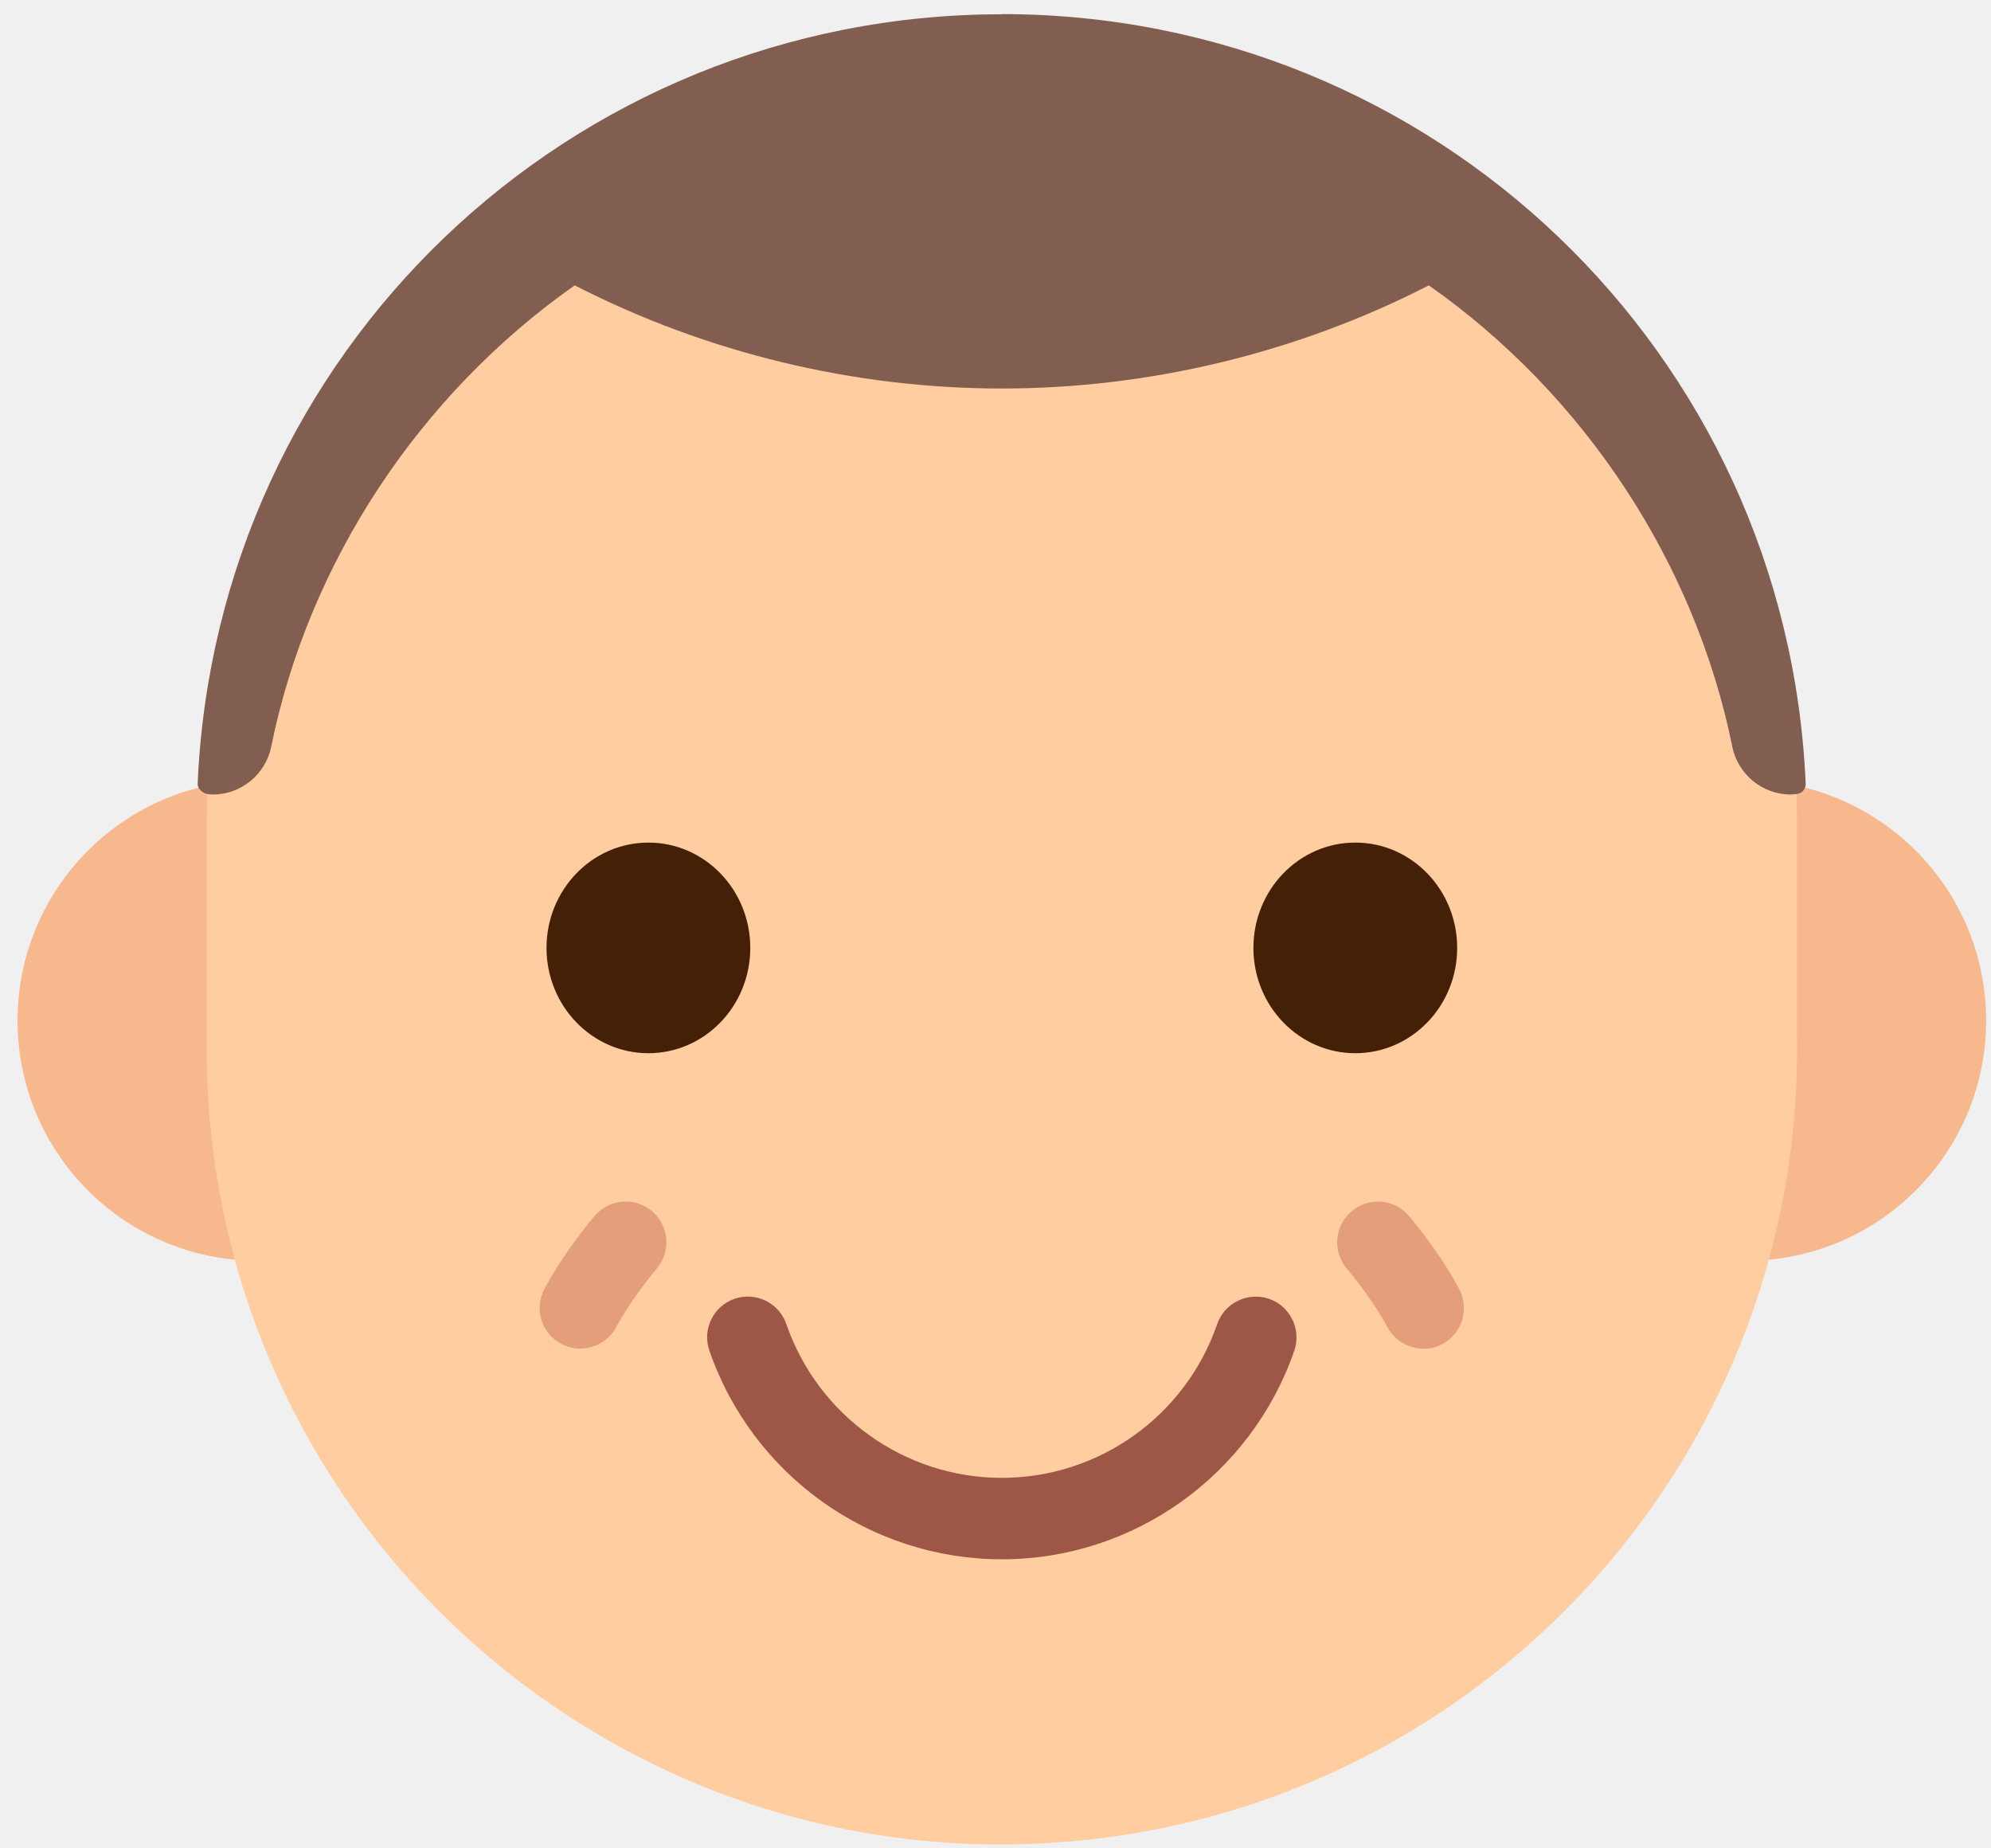
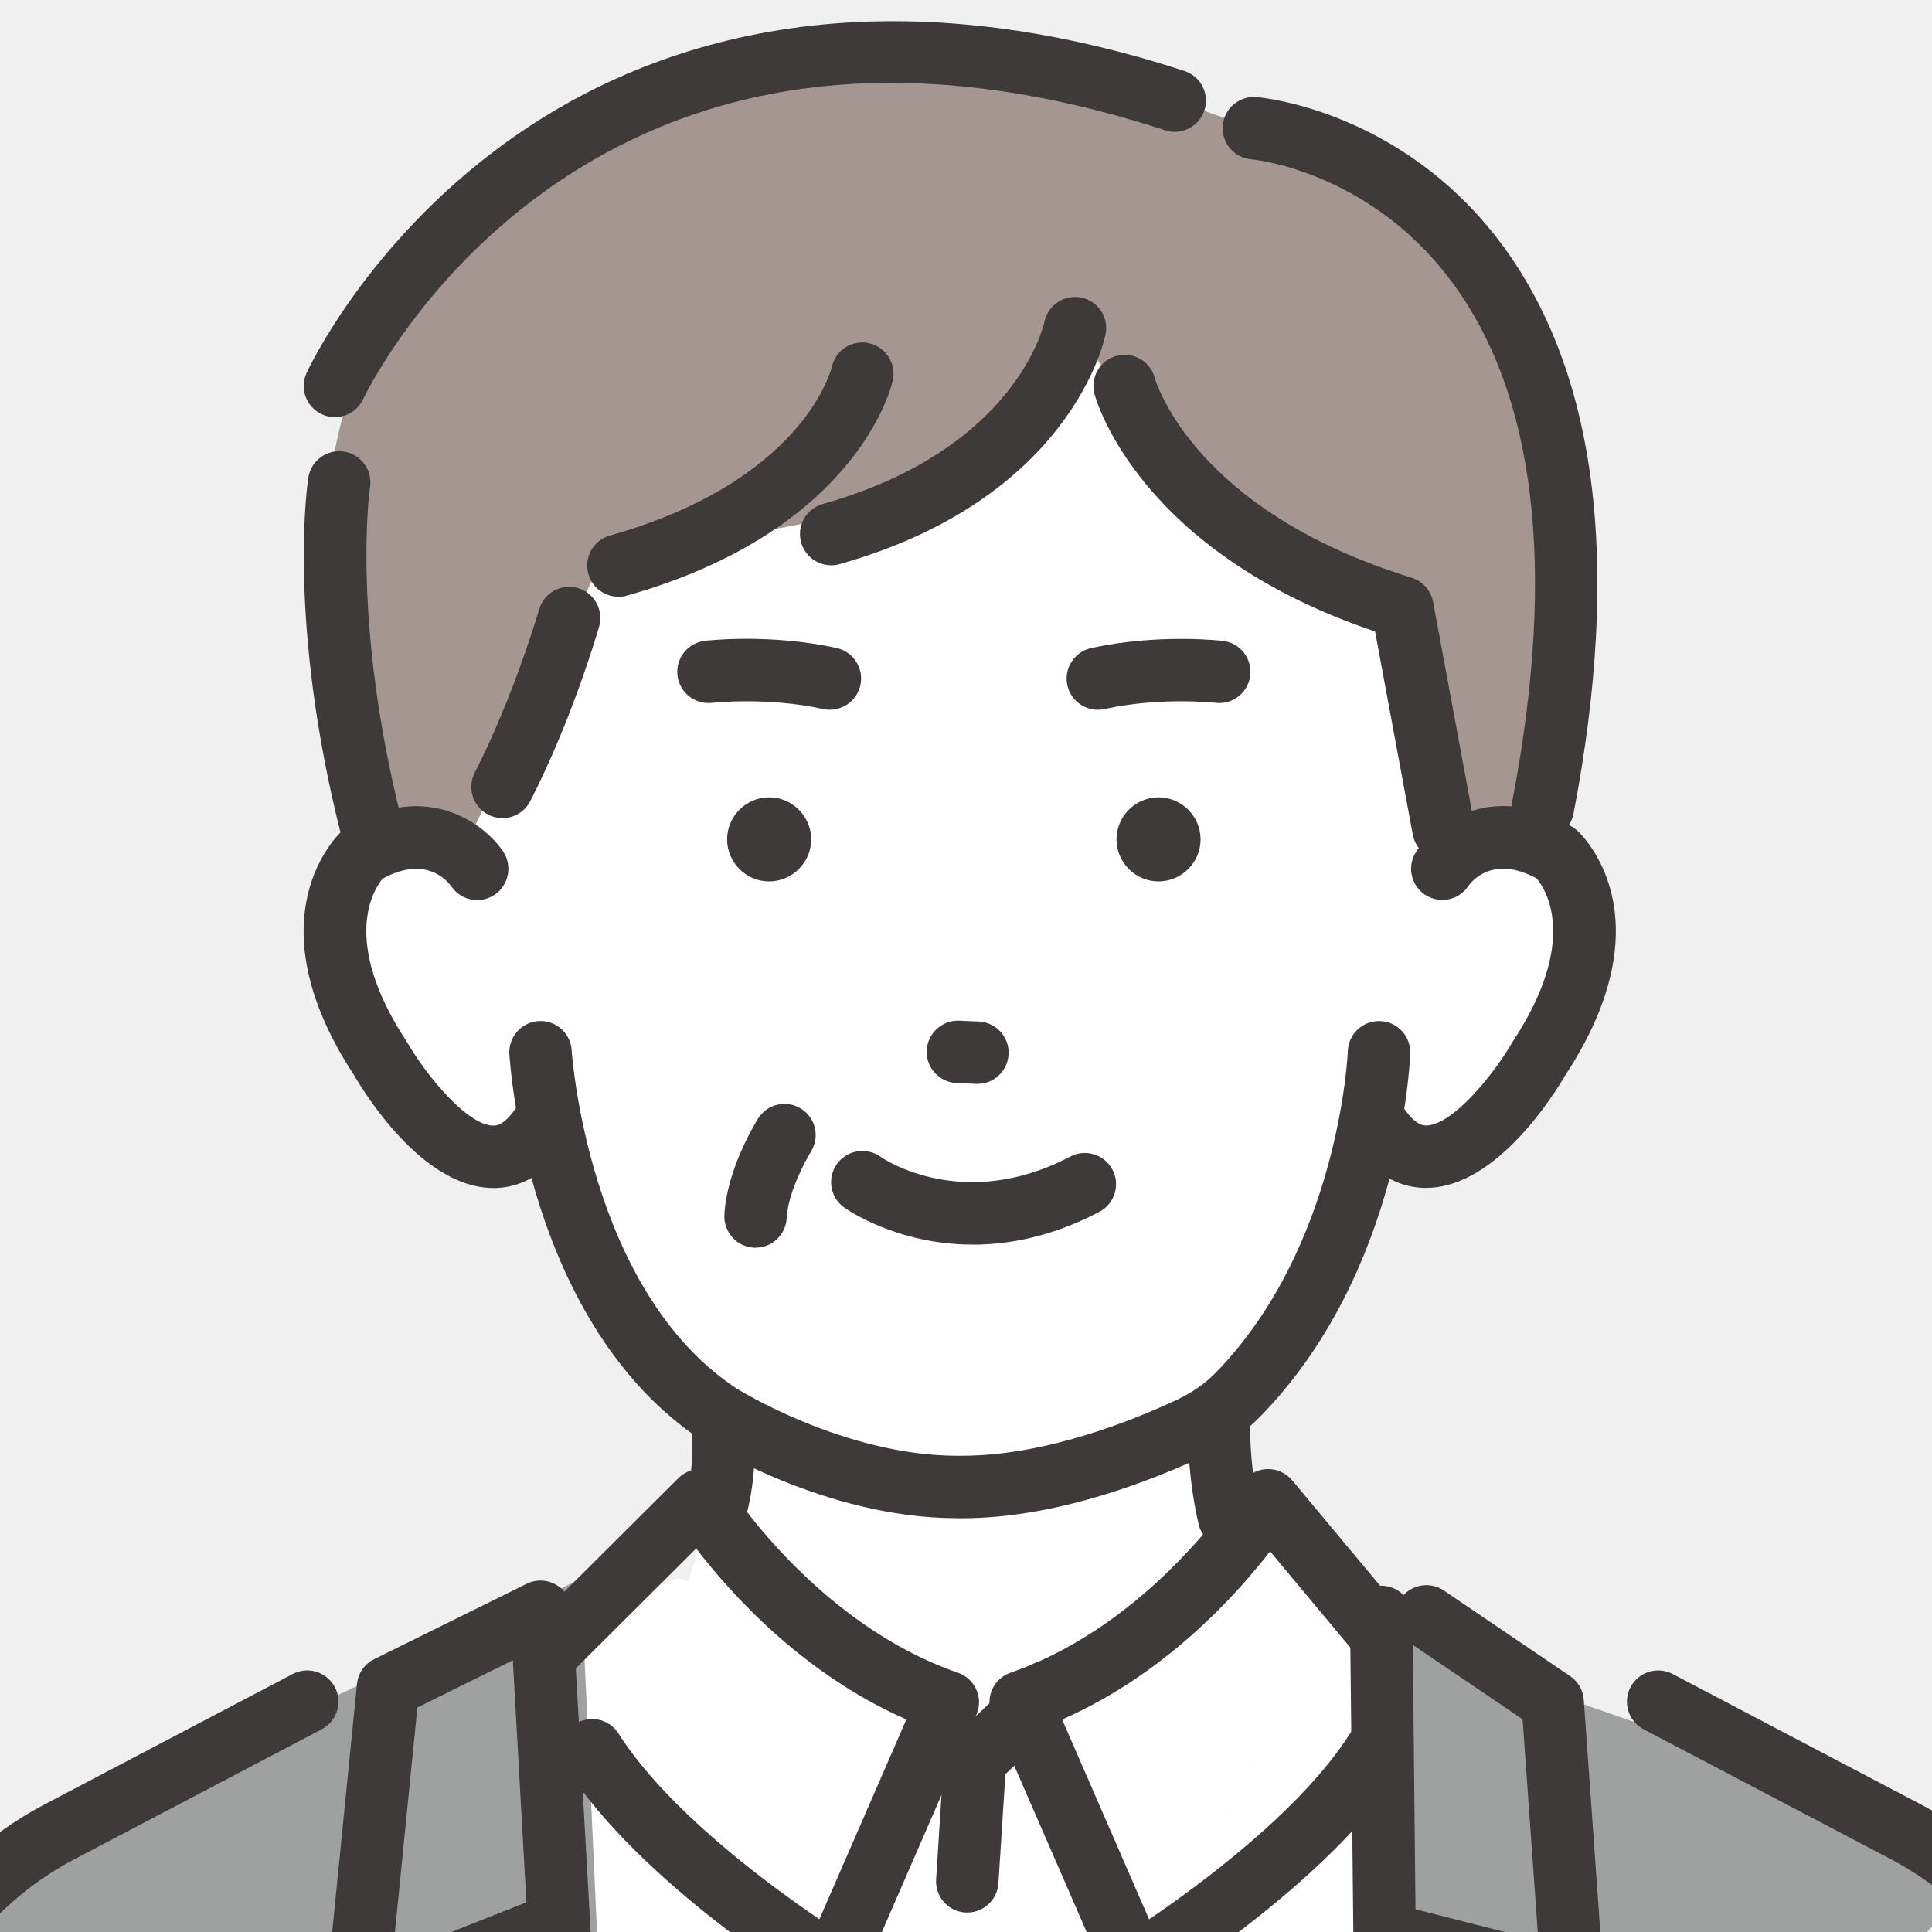
- <svg xmlns="http://www.w3.org/2000/svg" width="111" height="103" viewBox="0 0 111 103" fill="none">
-   <g id="c3-1">
-     <path id="Vector" d="M14.368 70.276C21.764 70.276 27.759 64.281 27.759 56.886C27.759 49.49 21.764 43.496 14.368 43.496C6.973 43.496 0.979 49.49 0.979 56.886C0.979 64.281 6.973 70.276 14.368 70.276Z" fill="#F7B88D" />
-     <path id="Vector_2" d="M97.338 70.276C104.733 70.276 110.728 64.281 110.728 56.886C110.728 49.49 104.733 43.496 97.338 43.496C89.943 43.496 83.948 49.49 83.948 56.886C83.948 64.281 89.943 70.276 97.338 70.276Z" fill="#F7B88D" />
-     <path id="Vector_3" d="M56.738 102.806C32.258 103.296 12.018 83.846 11.528 59.355V45.675C11.528 21.195 31.438 6.186 55.918 6.186C80.398 6.186 100.178 21.195 100.178 45.675V57.586C100.668 82.066 81.218 102.306 56.728 102.796L56.738 102.806Z" fill="#FFCD9F" />
-     <path id="Vector_4" d="M41.829 52.836C41.829 56.076 39.289 58.706 36.149 58.706C33.009 58.706 30.469 56.076 30.469 52.836C30.469 49.596 33.009 46.966 36.149 46.966C39.289 46.966 41.829 49.596 41.829 52.836Z" fill="#442106" />
-     <path id="Vector_5" d="M81.239 52.836C81.239 56.076 78.699 58.706 75.559 58.706C72.419 58.706 69.879 56.076 69.879 52.836C69.879 49.596 72.419 46.966 75.559 46.966C78.699 46.966 81.239 49.596 81.239 52.836Z" fill="#442106" />
-     <path id="Vector_6" d="M55.859 86.916C48.509 86.916 41.959 82.246 39.549 75.286C39.139 74.096 39.769 72.806 40.949 72.396C42.129 71.986 43.429 72.616 43.839 73.806C45.609 78.926 50.439 82.376 55.849 82.376C61.259 82.376 66.089 78.936 67.859 73.806C68.269 72.616 69.569 71.996 70.749 72.396C71.939 72.806 72.559 74.106 72.159 75.286C69.749 82.236 63.199 86.916 55.849 86.916H55.859Z" fill="#9E5747" />
-     <path id="Vector_7" d="M55.849 0.796C31.759 0.796 12.069 19.636 11.019 43.686C11.009 43.966 11.309 44.226 11.589 44.266C11.679 44.276 11.779 44.286 11.869 44.286C13.439 44.286 14.809 43.166 15.119 41.626C17.199 31.366 23.359 22.016 32.039 15.906C39.379 19.666 47.599 21.656 55.849 21.656C64.099 21.656 72.329 19.666 79.659 15.906C88.339 22.006 94.499 31.366 96.579 41.626C96.889 43.166 98.259 44.286 99.829 44.286C99.919 44.286 100.009 44.276 100.179 44.256C100.469 44.226 100.679 43.976 100.669 43.686C99.619 19.636 79.929 0.786 55.839 0.786L55.849 0.796Z" fill="#825E51" />
-     <path id="Vector_8" d="M32.359 75.175C31.999 75.175 31.629 75.085 31.289 74.906C30.179 74.316 29.759 72.936 30.359 71.835C31.469 69.746 33.089 67.846 33.159 67.766C33.969 66.816 35.409 66.706 36.359 67.516C37.309 68.326 37.419 69.766 36.609 70.716C36.599 70.736 35.239 72.326 34.359 73.966C33.949 74.736 33.169 75.165 32.349 75.165L32.359 75.175Z" fill="#E59E7A" />
-     <path id="Vector_9" d="M79.358 75.175C78.548 75.175 77.758 74.735 77.348 73.975C76.618 72.605 75.478 71.165 75.098 70.725C74.278 69.775 74.388 68.335 75.348 67.525C76.298 66.705 77.738 66.815 78.548 67.775C78.618 67.855 80.238 69.755 81.348 71.845C81.938 72.955 81.518 74.325 80.418 74.915C80.078 75.095 79.708 75.185 79.348 75.185L79.358 75.175Z" fill="#E59E7A" />
+ <svg xmlns="http://www.w3.org/2000/svg" width="60" height="60" viewBox="0 0 60 60" fill="none">
+   <g id="Clip path group">
+     <mask id="mask0_536_47742" style="mask-type:luminance" maskUnits="userSpaceOnUse" x="-10" y="-7" width="80" height="81">
+       <g id="clippath">
+         <path id="Vector" d="M29.904 73.542C51.929 73.542 69.783 55.688 69.783 33.664C69.783 11.64 51.929 -6.214 29.904 -6.214C7.88 -6.214 -9.974 11.64 -9.974 33.664C-9.974 55.688 7.88 73.542 29.904 73.542Z" fill="white" />
+       </g>
+     </mask>
+     <g mask="url(#mask0_536_47742)">
+       <g id="Group">
+         <g id="Clip path group_2">
+           <mask id="mask1_536_47742" style="mask-type:luminance" maskUnits="userSpaceOnUse" x="-12" y="-7" width="83" height="82">
+             <g id="clippath-1">
+               <path id="Vector_2" d="M70.789 -6.315H-11.29V74.331H70.789V-6.315Z" fill="white" />
+             </g>
+           </mask>
+           <g mask="url(#mask1_536_47742)">
+             <g id="Group_2">
+               <path id="Vector_3" d="M42.896 61.609L43.014 61.494L43.351 93.553H53.123L67.702 87.903L64.382 61.043L56.52 55.488L41.381 50.214L42.896 50.804V61.609Z" fill="#9FA0A0" />
+               <path id="Vector_4" d="M41.382 50.214L39.373 49.432L30.571 51.186L21.027 49.017L16.843 50.636L30.559 70.488L41.382 50.214Z" fill="white" />
+               <path id="Vector_5" d="M30.784 73.548L42.897 61.609V50.804L41.382 50.214L30.559 70.488L16.843 50.635L17.447 63.838L30.784 73.548Z" fill="white" />
+               <path id="Vector_6" d="M18.387 62.043L18.643 62.231L18.04 49.03L4.118 55.696L-2.521 61.043L-8.857 89.044L1.687 91.948H19.504L18.387 62.043Z" fill="#9FA0A0" />
+               <path id="Vector_7" d="M22.052 37.742L22.358 46.102L18.936 56.568L33.681 66.072L41.382 48.987L38.165 47.107V35.921L22.052 37.742Z" fill="white" />
+               <path id="Vector_8" d="M22.281 47.619C22.208 47.619 22.136 47.611 22.061 47.594C21.54 47.472 21.215 46.953 21.336 46.431C21.783 44.497 21.156 42.786 21.148 42.77C20.954 42.27 21.203 41.71 21.703 41.516C22.202 41.322 22.763 41.571 22.957 42.07C22.992 42.16 23.814 44.328 23.226 46.87C23.122 47.319 22.724 47.621 22.283 47.621L22.281 47.619Z" fill="#3E3A39" />
+               <path id="Vector_9" d="M38.165 48.077C37.724 48.077 37.324 47.774 37.222 47.327C36.663 44.91 36.944 42.411 36.957 42.307C37.02 41.776 37.502 41.396 38.031 41.457C38.563 41.519 38.943 41.999 38.882 42.531C38.88 42.552 38.629 44.81 39.109 46.89C39.231 47.411 38.906 47.932 38.384 48.052C38.31 48.07 38.237 48.077 38.165 48.077Z" fill="#3E3A39" />
+               <path id="Vector_10" d="M19.23 94.859C18.718 94.859 18.291 94.457 18.264 93.94C17.429 78.132 15.892 50.961 15.877 50.688C15.847 50.153 16.255 49.697 16.79 49.665C17.327 49.634 17.782 50.044 17.813 50.579C17.829 50.851 19.365 78.026 20.2 93.838C20.228 94.373 19.818 94.829 19.283 94.857C19.265 94.857 19.248 94.857 19.23 94.857V94.859Z" fill="#3E3A39" />
+               <path id="Vector_11" d="M43.296 94.829C42.765 94.829 42.332 94.4 42.328 93.867C42.163 71.207 41.928 50.431 41.926 50.226C41.92 49.691 42.349 49.252 42.884 49.246C42.888 49.246 42.892 49.246 42.896 49.246C43.427 49.246 43.858 49.673 43.864 50.204C43.866 50.412 44.101 71.192 44.266 93.855C44.27 94.39 43.839 94.827 43.304 94.831H43.296V94.829Z" fill="#3E3A39" />
+               <path id="Vector_12" d="M39.67 29.524C40.196 29.524 40.196 28.709 39.67 28.709C39.145 28.709 39.145 29.524 39.67 29.524Z" fill="#2318C4" />
+               <path id="Vector_13" d="M13.977 25.573C13.977 25.573 7.16 11.612 19.886 4.247C19.886 4.247 28.203 -1 36.521 5.005C36.521 5.005 49.331 5.566 47.787 18.364L45.356 26.857L13.977 25.571V25.573Z" fill="white" />
+               <path id="Vector_14" d="M48.841 27.251C47.132 25.091 44.758 26.482 44.758 26.482L44.797 15.447L38.077 11.763H21.497L14.776 15.447L14.817 26.98C14.817 26.98 12.626 24.82 10.917 26.98C10.917 26.98 8.667 31.739 15.05 36.155C15.05 36.155 16.801 35.739 17.228 34.985C17.228 34.985 20.303 46.721 29.786 46.208C39.268 46.721 42.479 35.181 42.479 35.181C42.906 35.935 44.523 36.157 44.523 36.157C51.483 31.788 48.841 27.253 48.841 27.253V27.251Z" fill="white" />
+               <path id="Vector_15" d="M29.719 47.149C25.637 47.149 21.975 44.846 21.821 44.748C16.38 41.167 15.839 33.078 15.819 32.735C15.788 32.2 16.195 31.741 16.729 31.71C17.264 31.678 17.722 32.086 17.754 32.619C17.758 32.692 18.263 40.087 22.875 43.121C22.895 43.133 26.213 45.21 29.735 45.21C29.778 45.21 29.823 45.21 29.866 45.21C32.469 45.21 35.172 44.118 36.562 43.466C37.028 43.246 37.428 42.966 37.755 42.631C41.597 38.691 41.856 32.703 41.858 32.645C41.877 32.109 42.32 31.692 42.861 31.71C43.396 31.729 43.814 32.176 43.796 32.711C43.786 32.986 43.52 39.499 39.145 43.985C38.657 44.487 38.065 44.903 37.389 45.22C35.852 45.943 32.846 47.151 29.88 47.151H29.723L29.719 47.149Z" fill="#3E3A39" />
+               <path id="Vector_16" d="M30.209 38.652C27.861 38.652 26.309 37.566 26.215 37.499C25.78 37.188 25.68 36.582 25.993 36.147C26.305 35.714 26.907 35.614 27.342 35.922C27.454 36 29.919 37.662 33.239 35.918C33.714 35.669 34.3 35.851 34.549 36.325C34.798 36.8 34.615 37.386 34.141 37.635C32.693 38.395 31.358 38.654 30.211 38.654L30.209 38.652Z" fill="#3E3A39" />
+               <path id="Vector_17" d="M35.979 27.373C35.262 27.373 34.674 26.785 34.674 26.068C34.674 25.35 35.262 24.762 35.979 24.762C36.697 24.762 37.285 25.35 37.285 26.068C37.285 26.785 36.697 27.373 35.979 27.373Z" fill="#3E3A39" />
+               <path id="Vector_18" d="M23.886 27.373C23.169 27.373 22.581 26.785 22.581 26.068C22.581 25.35 23.169 24.762 23.886 24.762C24.604 24.762 25.192 25.35 25.192 26.068C25.192 26.785 24.604 27.373 23.886 27.373Z" fill="#3E3A39" />
+               <path id="Vector_19" d="M30.356 33.66C30.342 33.66 30.329 33.66 30.313 33.66L29.707 33.635C29.172 33.611 28.757 33.16 28.78 32.625C28.804 32.09 29.26 31.675 29.79 31.698L30.395 31.724C30.93 31.747 31.346 32.198 31.322 32.733C31.301 33.255 30.872 33.66 30.354 33.66H30.356Z" fill="#3E3A39" />
+               <path id="Vector_20" d="M33.385 10.185C33.385 10.185 30.265 16.146 22.581 16.585L18.367 18.07L14.308 26.581L11.852 26.859C11.852 26.859 3.95 8.292 21.284 2.7C24.726 1.591 34.475 1.483 35.982 2.951L38.941 3.982C38.941 3.982 48.124 5.229 47.787 18.539L47.287 25.693L44.831 25.746L43.555 18.868C43.555 18.868 38.728 17.567 35.335 12.971L33.387 10.187L33.385 10.185Z" fill="#A69692" />
+               <path id="Vector_21" d="M25.813 17.555C25.39 17.555 25.002 17.276 24.88 16.849C24.735 16.334 25.035 15.799 25.551 15.653C31.511 13.972 32.401 10.152 32.436 9.991C32.548 9.472 33.059 9.134 33.581 9.242C34.102 9.35 34.439 9.854 34.335 10.377C34.294 10.585 33.24 15.499 26.076 17.519C25.988 17.545 25.899 17.557 25.811 17.557L25.813 17.555Z" fill="#3E3A39" />
+               <path id="Vector_22" d="M19.206 18.532C18.782 18.532 18.394 18.254 18.273 17.827C18.128 17.311 18.428 16.776 18.943 16.631C24.902 14.95 25.799 11.537 25.834 11.392C25.95 10.869 26.466 10.543 26.989 10.659C27.512 10.775 27.842 11.296 27.726 11.819C27.685 12.009 26.622 16.478 19.47 18.497C19.382 18.523 19.294 18.534 19.206 18.534V18.532Z" fill="#3E3A39" />
+               <path id="Vector_23" d="M44.829 26.714C44.37 26.714 43.964 26.389 43.876 25.922L42.704 19.611C35.377 17.141 34.043 12.441 33.99 12.237C33.853 11.72 34.158 11.189 34.676 11.052C35.191 10.914 35.721 11.218 35.86 11.732C35.913 11.914 37.124 15.871 43.837 17.941C44.182 18.047 44.439 18.335 44.505 18.69L45.781 25.567C45.879 26.095 45.532 26.6 45.005 26.698C44.944 26.71 44.886 26.714 44.827 26.714H44.829Z" fill="#3E3A39" />
+               <path id="Vector_24" d="M15.605 25.407C15.456 25.407 15.305 25.374 15.164 25.301C14.688 25.058 14.5 24.474 14.743 23.996C15.964 21.608 16.736 18.951 16.742 18.925C16.891 18.41 17.428 18.114 17.942 18.261C18.455 18.408 18.753 18.945 18.606 19.46C18.573 19.576 17.779 22.32 16.468 24.88C16.295 25.215 15.956 25.407 15.603 25.407H15.605Z" fill="#3E3A39" />
+               <path id="Vector_25" d="M47.916 26.057C47.855 26.057 47.794 26.051 47.732 26.04C47.206 25.94 46.861 25.43 46.962 24.905C48.353 17.651 47.697 12.182 45.011 8.652C42.442 5.275 38.896 4.95 38.861 4.948C38.328 4.905 37.93 4.436 37.973 3.903C38.016 3.37 38.483 2.972 39.018 3.015C39.198 3.029 43.469 3.421 46.556 7.478C49.588 11.467 50.366 17.453 48.867 25.269C48.778 25.734 48.371 26.057 47.916 26.057Z" fill="#3E3A39" />
+               <path id="Vector_26" d="M11.544 26.713C11.111 26.713 10.717 26.421 10.606 25.982C8.912 19.314 9.547 15.014 9.575 14.834C9.657 14.305 10.153 13.942 10.682 14.024C11.211 14.107 11.572 14.601 11.492 15.13C11.482 15.198 10.903 19.275 12.485 25.504C12.617 26.023 12.303 26.551 11.784 26.682C11.703 26.702 11.623 26.711 11.544 26.711V26.713Z" fill="#3E3A39" />
+               <path id="Vector_27" d="M44.293 36.892C43.658 36.892 42.782 36.647 42.026 35.549C41.722 35.108 41.834 34.505 42.273 34.201C42.714 33.897 43.317 34.009 43.621 34.448C43.978 34.963 44.229 34.956 44.313 34.952C45.118 34.92 46.367 33.401 46.957 32.384C46.967 32.368 46.977 32.353 46.986 32.337C49.05 29.199 47.998 27.61 47.721 27.28C46.328 26.524 45.667 27.415 45.595 27.523C45.295 27.966 44.691 28.082 44.248 27.782C43.805 27.482 43.69 26.878 43.99 26.435C44.593 25.544 46.381 24.236 48.819 25.673C48.874 25.706 48.927 25.744 48.974 25.787C49.093 25.892 51.845 28.454 48.621 33.378C48.255 34.005 46.508 36.802 44.391 36.888C44.36 36.888 44.327 36.888 44.293 36.888V36.892Z" fill="#3E3A39" />
+               <path id="Vector_28" d="M10.402 12.957C10.266 12.957 10.127 12.927 9.996 12.866C9.51 12.643 9.298 12.069 9.522 11.582C9.596 11.42 11.413 7.543 15.698 4.434C19.647 1.569 26.511 -1.142 36.783 2.204C37.293 2.371 37.571 2.917 37.405 3.425C37.238 3.935 36.691 4.211 36.184 4.046C28.594 1.575 22.109 2.216 16.905 5.951C13.001 8.756 11.297 12.357 11.28 12.392C11.115 12.745 10.764 12.954 10.4 12.954L10.402 12.957Z" fill="#3E3A39" />
+               <path id="Vector_29" d="M15.318 36.892C15.285 36.892 15.251 36.892 15.22 36.892C13.103 36.808 11.357 34.011 10.99 33.382C7.766 28.458 10.518 25.896 10.637 25.791C10.685 25.747 10.738 25.71 10.792 25.677C13.229 24.24 15.016 25.547 15.622 26.439C15.922 26.882 15.806 27.486 15.363 27.786C14.924 28.084 14.326 27.972 14.024 27.537C13.846 27.292 13.182 26.581 11.886 27.286C11.631 27.588 10.547 29.177 12.627 32.341C12.637 32.357 12.646 32.372 12.656 32.388C13.246 33.403 14.495 34.924 15.3 34.956C15.383 34.959 15.636 34.969 15.992 34.452C16.296 34.011 16.9 33.899 17.341 34.205C17.782 34.509 17.892 35.112 17.588 35.553C16.833 36.649 15.955 36.896 15.32 36.896L15.318 36.892Z" fill="#3E3A39" />
+               <path id="Vector_30" d="M25.771 22.043C25.703 22.043 25.634 22.035 25.564 22.019C23.817 21.637 22.13 21.825 22.114 21.827C21.581 21.888 21.101 21.508 21.04 20.976C20.977 20.445 21.358 19.965 21.889 19.9C21.971 19.891 23.904 19.669 25.979 20.124C26.503 20.238 26.834 20.755 26.72 21.278C26.62 21.731 26.22 22.041 25.773 22.041L25.771 22.043Z" fill="#3E3A39" />
+               <path id="Vector_31" d="M34.094 22.043C33.649 22.043 33.247 21.733 33.147 21.28C33.034 20.757 33.365 20.242 33.888 20.126C35.964 19.673 37.898 19.893 37.979 19.903C38.51 19.965 38.89 20.447 38.827 20.979C38.765 21.51 38.282 21.89 37.751 21.827C37.724 21.823 36.042 21.639 34.302 22.019C34.231 22.035 34.163 22.043 34.094 22.043Z" fill="#3E3A39" />
+               <path id="Vector_32" d="M23.466 38.748C23.45 38.748 23.434 38.748 23.419 38.748C22.884 38.723 22.47 38.268 22.497 37.733C22.564 36.341 23.442 34.899 23.542 34.738C23.826 34.283 24.424 34.146 24.877 34.43C25.331 34.714 25.469 35.312 25.184 35.765C24.987 36.084 24.467 37.074 24.432 37.825C24.406 38.344 23.979 38.748 23.464 38.748H23.466Z" fill="#3E3A39" />
+               <path id="Vector_33" d="M25.878 62.013C25.702 62.013 25.527 61.964 25.372 61.872C25.149 61.735 19.857 58.481 17.57 54.875C17.284 54.422 17.417 53.824 17.87 53.536C18.322 53.25 18.92 53.383 19.208 53.836C20.715 56.211 23.871 58.534 25.447 59.604L28.148 53.399C24.92 51.982 22.681 49.477 21.621 48.089L17.872 51.823C17.493 52.201 16.878 52.199 16.502 51.821C16.123 51.441 16.125 50.827 16.503 50.451L21.066 45.906C21.276 45.696 21.572 45.596 21.864 45.629C22.158 45.665 22.421 45.831 22.576 46.084C22.601 46.125 25.292 50.404 29.753 51.95C30.008 52.038 30.216 52.229 30.323 52.478C30.431 52.724 30.433 53.007 30.323 53.254L26.764 61.433C26.652 61.69 26.435 61.886 26.168 61.97C26.072 61.999 25.974 62.015 25.876 62.015L25.878 62.013Z" fill="#3E3A39" />
+               <path id="Vector_34" d="M35.257 62.013C35.159 62.013 35.061 61.997 34.965 61.968C34.698 61.884 34.48 61.688 34.369 61.431L30.809 53.252C30.702 53.005 30.702 52.723 30.809 52.476C30.917 52.229 31.125 52.037 31.38 51.948C35.841 50.404 38.532 46.125 38.557 46.082C38.722 45.818 39.002 45.647 39.314 45.625C39.623 45.604 39.927 45.731 40.127 45.97L43.642 50.182C43.984 50.594 43.93 51.206 43.518 51.548C43.106 51.892 42.495 51.837 42.152 51.425L39.443 48.179C38.357 49.583 36.146 52.013 32.985 53.401L35.686 59.606C37.262 58.536 40.419 56.213 41.925 53.838C42.211 53.385 42.81 53.252 43.263 53.538C43.716 53.824 43.849 54.424 43.563 54.877C41.276 58.481 35.986 61.737 35.76 61.874C35.607 61.968 35.431 62.015 35.255 62.015L35.257 62.013Z" fill="#3E3A39" />
+               <path id="Vector_35" d="M30.041 59.396C30.019 59.396 30 59.397 29.978 59.395C29.443 59.361 29.037 58.901 29.072 58.365L29.312 54.596C29.327 54.351 29.435 54.122 29.613 53.953L31.842 51.843C32.23 51.474 32.843 51.492 33.212 51.88C33.581 52.268 33.563 52.881 33.175 53.25L31.223 55.098L31.007 58.487C30.974 59.001 30.548 59.395 30.041 59.395V59.396Z" fill="#3E3A39" />
+               <path id="Vector_36" d="M10.919 94.861C10.438 94.861 10.023 94.504 9.958 94.016L6.054 63.936C5.997 63.495 6.246 63.074 6.66 62.909L16.271 59.109C16.769 58.911 17.332 59.156 17.53 59.654C17.726 60.151 17.483 60.714 16.985 60.912L8.075 64.436L11.881 93.767C11.95 94.299 11.575 94.785 11.044 94.853C11.001 94.859 10.96 94.861 10.919 94.861Z" fill="#3E3A39" />
+               <path id="Vector_37" d="M11.073 63.178C11.041 63.178 11.008 63.178 10.975 63.174C10.441 63.121 10.053 62.647 10.106 62.114L11.086 52.298C11.12 51.965 11.322 51.673 11.621 51.526L16.355 49.186C16.835 48.949 17.417 49.145 17.654 49.625C17.892 50.105 17.695 50.685 17.215 50.924L12.962 53.027L12.035 62.308C11.986 62.808 11.563 63.18 11.071 63.18L11.073 63.178Z" fill="#3E3A39" />
+               <path id="Vector_38" d="M50.164 95.006C50.114 95.006 50.061 95.002 50.008 94.994C49.478 94.908 49.12 94.41 49.206 93.883L54.061 63.868L43.342 61.135C42.822 61.004 42.509 60.475 42.642 59.957C42.773 59.438 43.303 59.124 43.82 59.258L55.398 62.209C55.884 62.333 56.195 62.807 56.115 63.303L51.119 94.195C51.043 94.671 50.631 95.01 50.163 95.01L50.164 95.006Z" fill="#3E3A39" />
+               <path id="Vector_39" d="M48.757 61.385C48.254 61.385 47.828 60.995 47.791 60.485L47.285 53.394L43.754 51.001C43.311 50.701 43.195 50.097 43.495 49.654C43.795 49.211 44.398 49.095 44.841 49.395L48.761 52.053C49.008 52.22 49.163 52.49 49.185 52.786L49.724 60.346C49.761 60.879 49.359 61.343 48.826 61.383C48.803 61.383 48.779 61.385 48.755 61.385H48.757Z" fill="#3E3A39" />
+               <path id="Vector_40" d="M-6.088 80.265C-6.127 80.265 -6.168 80.263 -6.207 80.257C-6.738 80.191 -7.117 79.707 -7.05 79.175L-5.513 66.767C-4.923 62.008 -2.342 57.994 1.394 56.032L9.091 51.988C9.565 51.739 10.151 51.922 10.4 52.396C10.649 52.87 10.466 53.456 9.992 53.705L2.295 57.749C-0.878 59.417 -3.077 62.876 -3.589 67.006L-5.125 79.415C-5.186 79.905 -5.604 80.265 -6.086 80.265H-6.088Z" fill="#3E3A39" />
+               <path id="Vector_41" d="M67.122 80.265C66.64 80.265 66.223 79.907 66.162 79.415L64.625 67.006C64.114 62.876 61.915 59.415 58.741 57.749L51.044 53.705C50.57 53.456 50.388 52.87 50.637 52.396C50.886 51.922 51.472 51.739 51.946 51.988L59.643 56.032C63.379 57.994 65.96 62.008 66.55 66.767L68.087 79.175C68.153 79.707 67.775 80.191 67.244 80.257C67.203 80.263 67.163 80.265 67.124 80.265H67.122Z" fill="#3E3A39" />
+             </g>
+           </g>
+         </g>
+       </g>
+     </g>
  </g>
</svg>
